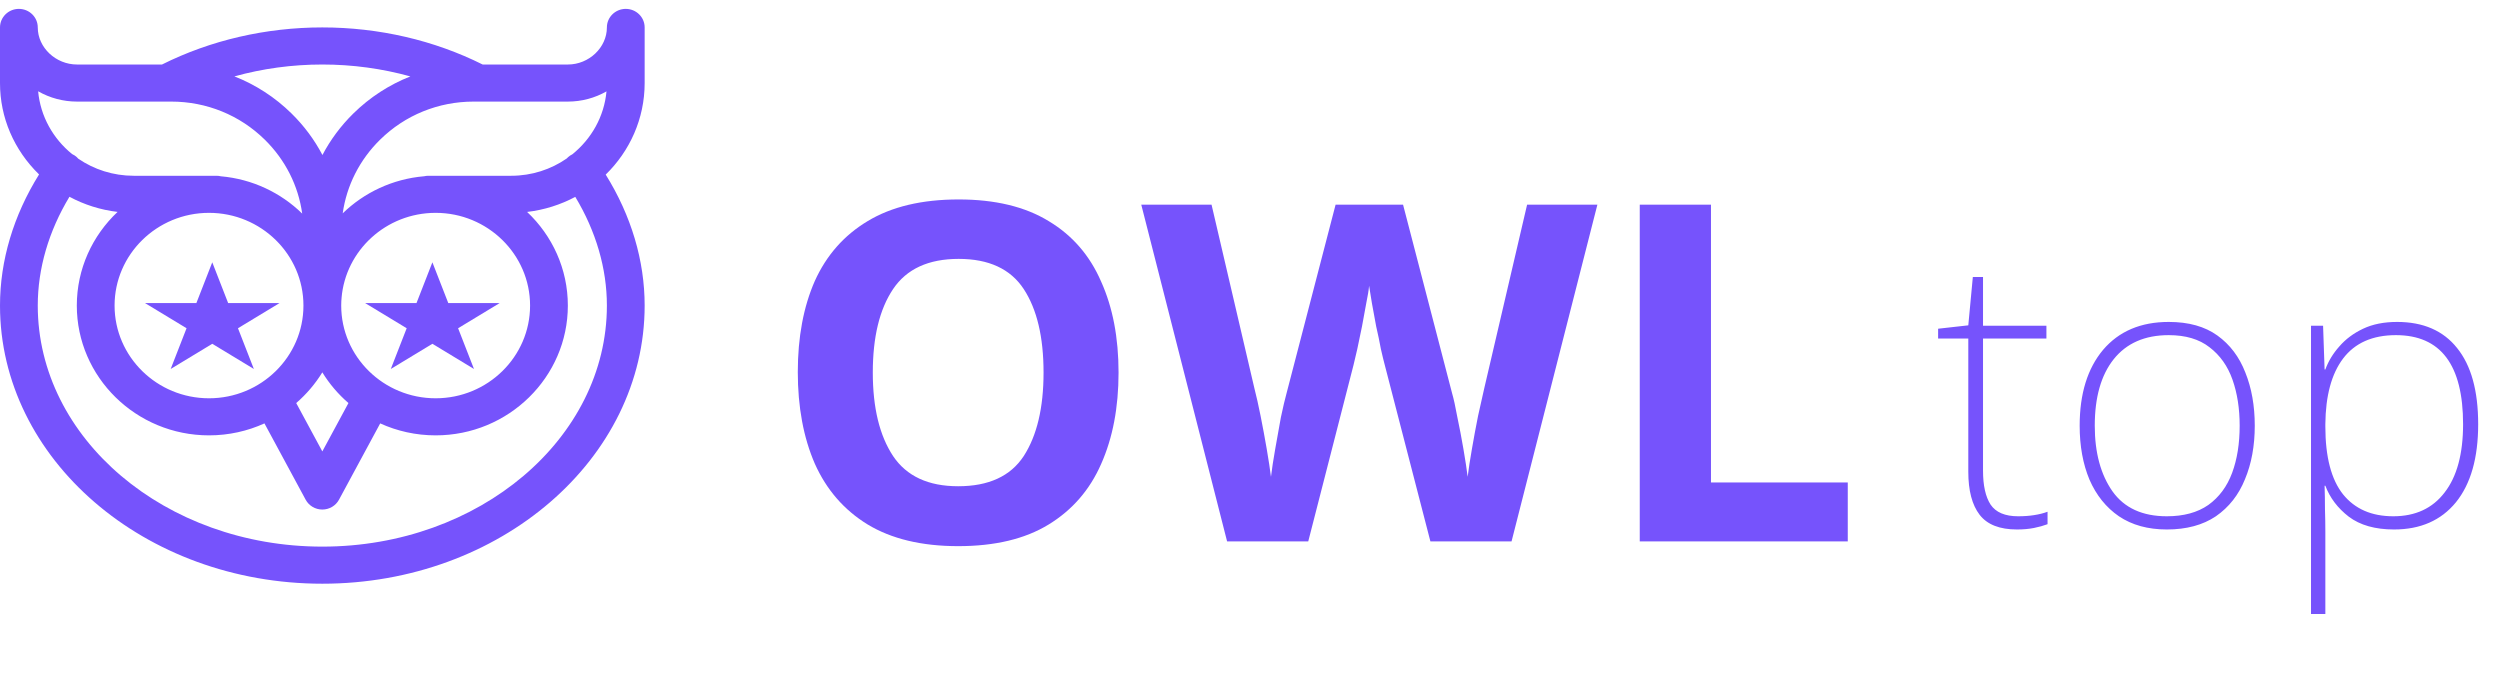
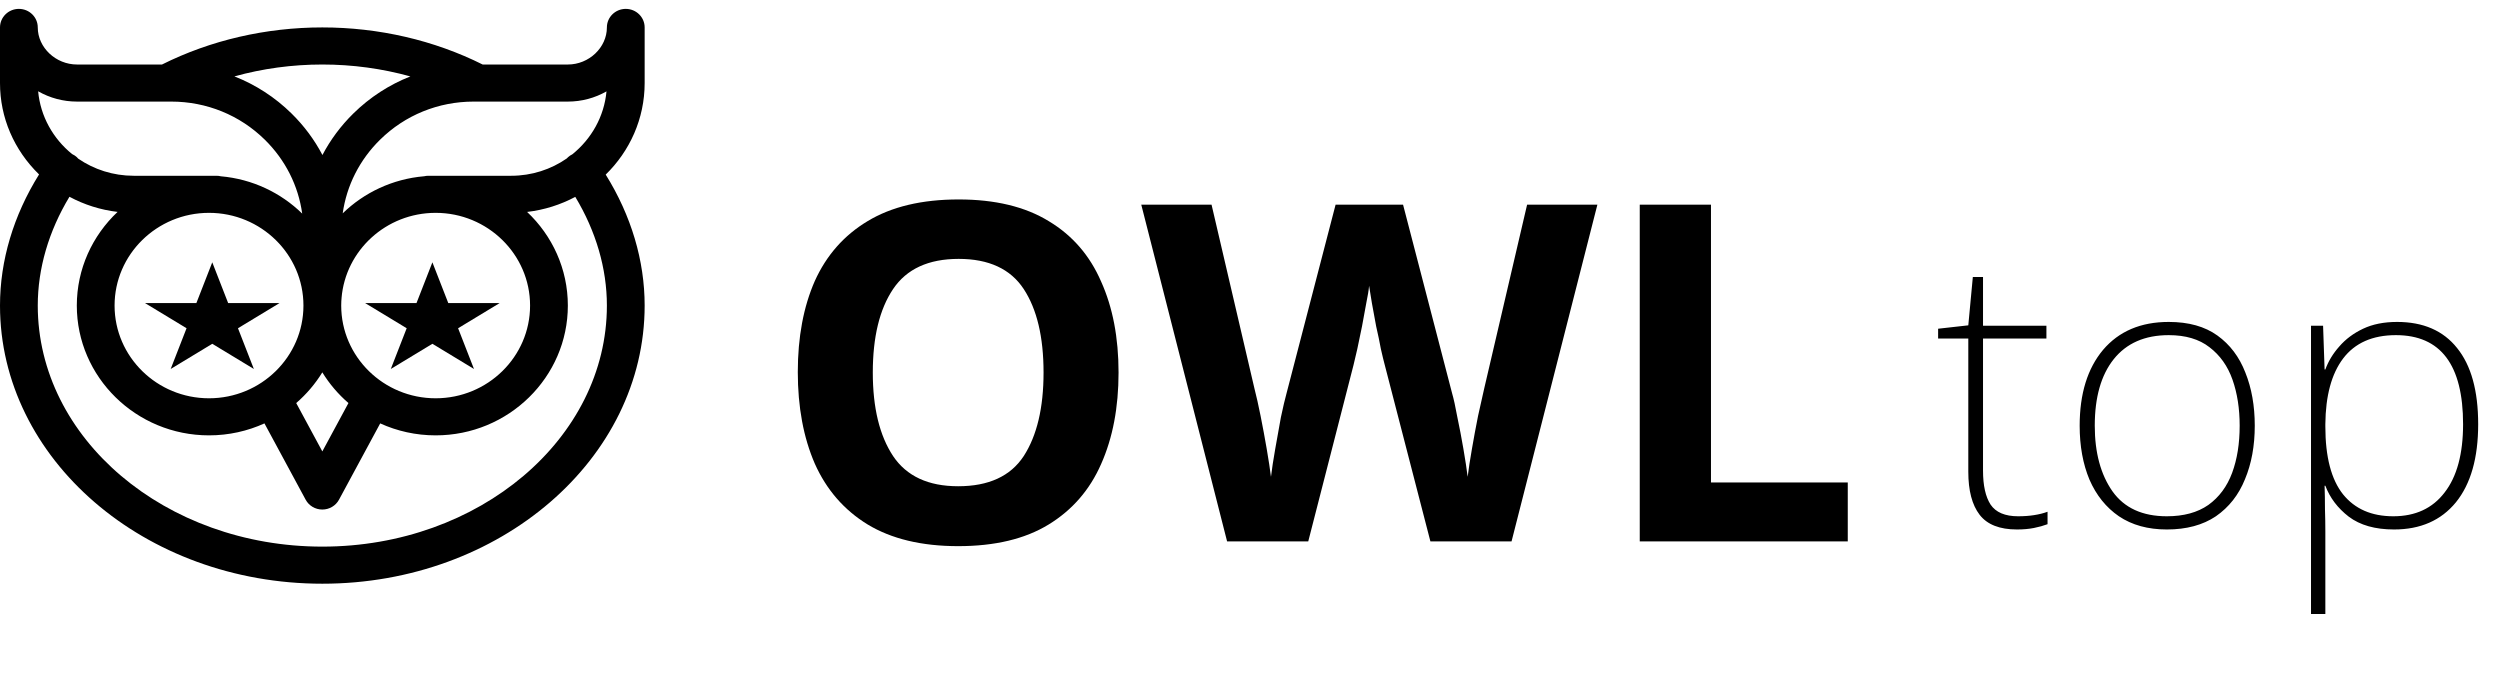
- <svg xmlns="http://www.w3.org/2000/svg" width="159" height="44" viewBox="0 0 159 44" fill="#7653FC">
+ <svg xmlns="http://www.w3.org/2000/svg" width="159" height="44" viewBox="0 0 159 44">
  <path d="M71.14 23.695C71.14 25.915 70.77 27.855 70.03 29.515C69.31 31.155 68.2 32.435 66.7 33.355C65.2 34.275 63.28 34.735 60.94 34.735C58.62 34.735 56.7 34.275 55.18 33.355C53.68 32.435 52.56 31.145 51.82 29.485C51.1 27.825 50.74 25.885 50.74 23.665C50.74 21.445 51.1 19.515 51.82 17.875C52.56 16.235 53.68 14.965 55.18 14.065C56.7 13.145 58.63 12.685 60.97 12.685C63.29 12.685 65.2 13.145 66.7 14.065C68.2 14.965 69.31 16.245 70.03 17.905C70.77 19.545 71.14 21.475 71.14 23.695ZM55.51 23.695C55.51 25.935 55.94 27.705 56.8 29.005C57.66 30.285 59.04 30.925 60.94 30.925C62.88 30.925 64.27 30.285 65.11 29.005C65.95 27.705 66.37 25.935 66.37 23.695C66.37 21.435 65.95 19.665 65.11 18.385C64.27 17.105 62.89 16.465 60.97 16.465C59.05 16.465 57.66 17.105 56.8 18.385C55.94 19.665 55.51 21.435 55.51 23.695ZM101.594 13.015L96.134 34.435H90.974L88.064 23.185C88.004 22.965 87.924 22.635 87.824 22.195C87.744 21.755 87.644 21.275 87.524 20.755C87.424 20.235 87.334 19.745 87.254 19.285C87.174 18.805 87.114 18.435 87.074 18.175C87.054 18.435 86.994 18.805 86.894 19.285C86.814 19.745 86.724 20.235 86.624 20.755C86.524 21.255 86.424 21.735 86.324 22.195C86.224 22.635 86.144 22.975 86.084 23.215L83.204 34.435H78.044L72.584 13.015H77.054L79.784 24.715C79.904 25.175 80.034 25.755 80.174 26.455C80.314 27.155 80.444 27.855 80.564 28.555C80.684 29.255 80.774 29.845 80.834 30.325C80.894 29.825 80.984 29.235 81.104 28.555C81.224 27.855 81.344 27.185 81.464 26.545C81.604 25.885 81.724 25.375 81.824 25.015L84.944 13.015H89.234L92.354 25.015C92.454 25.355 92.564 25.855 92.684 26.515C92.824 27.175 92.954 27.855 93.074 28.555C93.194 29.255 93.284 29.845 93.344 30.325C93.404 29.825 93.494 29.235 93.614 28.555C93.734 27.855 93.864 27.155 94.004 26.455C94.164 25.755 94.294 25.175 94.394 24.715L97.124 13.015H101.594ZM104.288 34.435V13.015H108.818V30.685H117.518V34.435H104.288Z" />
  <path d="M128.352 32.835C128.72 32.835 129.056 32.811 129.36 32.763C129.68 32.715 129.968 32.643 130.224 32.547V33.339C129.968 33.435 129.68 33.515 129.36 33.579C129.04 33.643 128.68 33.675 128.28 33.675C127.176 33.675 126.384 33.363 125.904 32.739C125.424 32.115 125.184 31.203 125.184 30.003V21.531H123.264V20.907L125.184 20.691L125.472 17.619H126.12V20.715H130.152V21.531H126.12V29.931C126.12 30.875 126.28 31.595 126.6 32.091C126.936 32.587 127.52 32.835 128.352 32.835ZM143.403 27.075C143.403 28.355 143.195 29.491 142.779 30.483C142.379 31.475 141.763 32.259 140.931 32.835C140.099 33.395 139.059 33.675 137.811 33.675C136.611 33.675 135.595 33.395 134.763 32.835C133.947 32.275 133.323 31.499 132.891 30.507C132.475 29.515 132.267 28.371 132.267 27.075C132.267 25.043 132.763 23.435 133.755 22.251C134.763 21.067 136.155 20.475 137.931 20.475C139.195 20.475 140.227 20.763 141.027 21.339C141.827 21.915 142.419 22.699 142.803 23.691C143.203 24.683 143.403 25.811 143.403 27.075ZM133.227 27.075C133.227 28.787 133.603 30.179 134.355 31.251C135.107 32.307 136.259 32.835 137.811 32.835C138.883 32.835 139.763 32.595 140.451 32.115C141.139 31.619 141.643 30.939 141.963 30.075C142.283 29.211 142.443 28.211 142.443 27.075C142.443 25.987 142.291 25.011 141.987 24.147C141.683 23.283 141.195 22.595 140.523 22.083C139.867 21.571 139.003 21.315 137.931 21.315C136.411 21.315 135.243 21.827 134.427 22.851C133.627 23.859 133.227 25.267 133.227 27.075ZM152.452 20.475C154.116 20.475 155.388 21.027 156.268 22.131C157.164 23.235 157.612 24.851 157.612 26.979C157.612 29.123 157.14 30.779 156.196 31.947C155.252 33.099 153.94 33.675 152.26 33.675C151.06 33.675 150.1 33.403 149.38 32.859C148.676 32.315 148.18 31.659 147.892 30.891H147.844C147.86 31.371 147.868 31.867 147.868 32.379C147.884 32.875 147.892 33.355 147.892 33.819V39.051H146.98V20.715H147.748L147.844 23.499H147.892C148.084 22.971 148.38 22.483 148.78 22.035C149.18 21.571 149.684 21.195 150.292 20.907C150.9 20.619 151.62 20.475 152.452 20.475ZM152.38 21.315C150.892 21.315 149.772 21.811 149.02 22.803C148.284 23.779 147.908 25.171 147.892 26.979V27.123C147.892 29.059 148.268 30.499 149.02 31.443C149.772 32.371 150.836 32.835 152.212 32.835C153.62 32.835 154.708 32.331 155.476 31.323C156.26 30.315 156.652 28.867 156.652 26.979C156.652 23.203 155.228 21.315 152.38 21.315Z" />
  <path d="M41 1.744C41 1.093 40.462 0.565 39.799 0.565C39.136 0.565 38.598 1.093 38.598 1.744C38.598 3.023 37.461 4.103 36.115 4.103H30.697C27.608 2.559 24.089 1.744 20.5 1.744C16.911 1.744 13.392 2.559 10.303 4.103H4.899C3.546 4.103 2.402 3.023 2.402 1.744C2.402 1.093 1.865 0.565 1.201 0.565C0.538 0.565 0 1.093 0 1.744V5.282C0 7.47 0.882 9.532 2.484 11.094C0.856 13.706 0 16.569 0 19.434C0 29.188 9.196 37.124 20.5 37.124C31.804 37.124 41 29.188 41 19.434C41 16.573 40.146 13.714 38.523 11.105C40.053 9.611 41 7.552 41 5.282V1.744ZM20.5 4.103C22.414 4.103 24.302 4.361 26.099 4.86C24.758 5.388 23.526 6.183 22.474 7.217C21.672 8.005 21.013 8.896 20.507 9.858C20.002 8.896 19.343 8.005 18.541 7.217C17.487 6.181 16.253 5.386 14.909 4.858C16.704 4.36 18.59 4.103 20.5 4.103ZM20.5 23.682C20.949 24.414 21.511 25.072 22.161 25.634L20.5 28.71L18.839 25.634C19.489 25.072 20.051 24.414 20.5 23.682ZM13.293 25.331C9.981 25.331 7.287 22.686 7.287 19.434C7.287 16.183 9.981 13.537 13.293 13.537C16.605 13.537 19.299 16.183 19.299 19.434C19.299 22.686 16.605 25.331 13.293 25.331ZM21.701 19.434C21.701 19.34 21.704 19.247 21.708 19.154C21.717 19.098 21.723 19.041 21.722 18.982V18.96C21.97 15.929 24.558 13.537 27.707 13.537C31.019 13.537 33.713 16.183 33.713 19.434C33.713 22.686 31.019 25.331 27.707 25.331C24.395 25.331 21.701 22.686 21.701 19.434ZM2.426 5.806C3.173 6.233 4.021 6.461 4.899 6.461H10.579H10.585H10.891C13.139 6.461 15.252 7.322 16.841 8.884C18.151 10.172 18.974 11.811 19.22 13.585C17.866 12.262 16.057 11.388 14.046 11.212C13.956 11.191 13.863 11.179 13.766 11.179H8.503C7.191 11.179 5.975 10.775 4.978 10.092C4.914 10.019 4.841 9.952 4.757 9.894C4.701 9.856 4.642 9.824 4.582 9.796C3.38 8.82 2.572 7.403 2.426 5.806ZM38.598 19.434C38.598 27.888 30.479 34.765 20.5 34.765C10.521 34.765 2.402 27.888 2.402 19.434C2.402 17.075 3.096 14.703 4.417 12.514C5.363 13.023 6.398 13.35 7.478 13.477C5.881 14.981 4.885 17.095 4.885 19.434C4.885 23.986 8.657 27.689 13.293 27.689C14.551 27.689 15.746 27.416 16.819 26.928L19.439 31.78C19.647 32.166 20.055 32.407 20.5 32.407C20.945 32.407 21.353 32.166 21.561 31.78L24.181 26.928C25.254 27.416 26.449 27.689 27.707 27.689C32.343 27.689 36.115 23.986 36.115 19.434C36.115 17.096 35.12 14.982 33.524 13.479C34.623 13.351 35.658 13.018 36.588 12.521C37.906 14.709 38.598 17.078 38.598 19.434ZM36.399 9.815C36.347 9.841 36.297 9.868 36.249 9.901C36.171 9.954 36.103 10.015 36.042 10.081C35.046 10.771 33.827 11.179 32.512 11.179H27.248C27.155 11.179 27.064 11.19 26.976 11.21C24.965 11.381 23.154 12.25 21.796 13.569C22.045 11.801 22.867 10.168 24.174 8.884C25.762 7.322 27.876 6.461 30.124 6.461H30.396C30.398 6.461 30.401 6.462 30.404 6.462C30.406 6.462 30.408 6.461 30.411 6.461H36.115C36.989 6.461 37.831 6.235 38.573 5.812C38.425 7.418 37.61 8.839 36.399 9.815Z" />
  <path d="M13.5 16.683L14.51 19.274H17.78L15.135 20.876L16.145 23.467L13.5 21.865L10.855 23.467L11.865 20.876L9.22 19.274H12.49L13.5 16.683Z" />
  <path d="M27.5 16.683L28.51 19.274H31.78L29.135 20.876L30.145 23.467L27.5 21.865L24.855 23.467L25.865 20.876L23.22 19.274H26.49L27.5 16.683Z" />
</svg>
